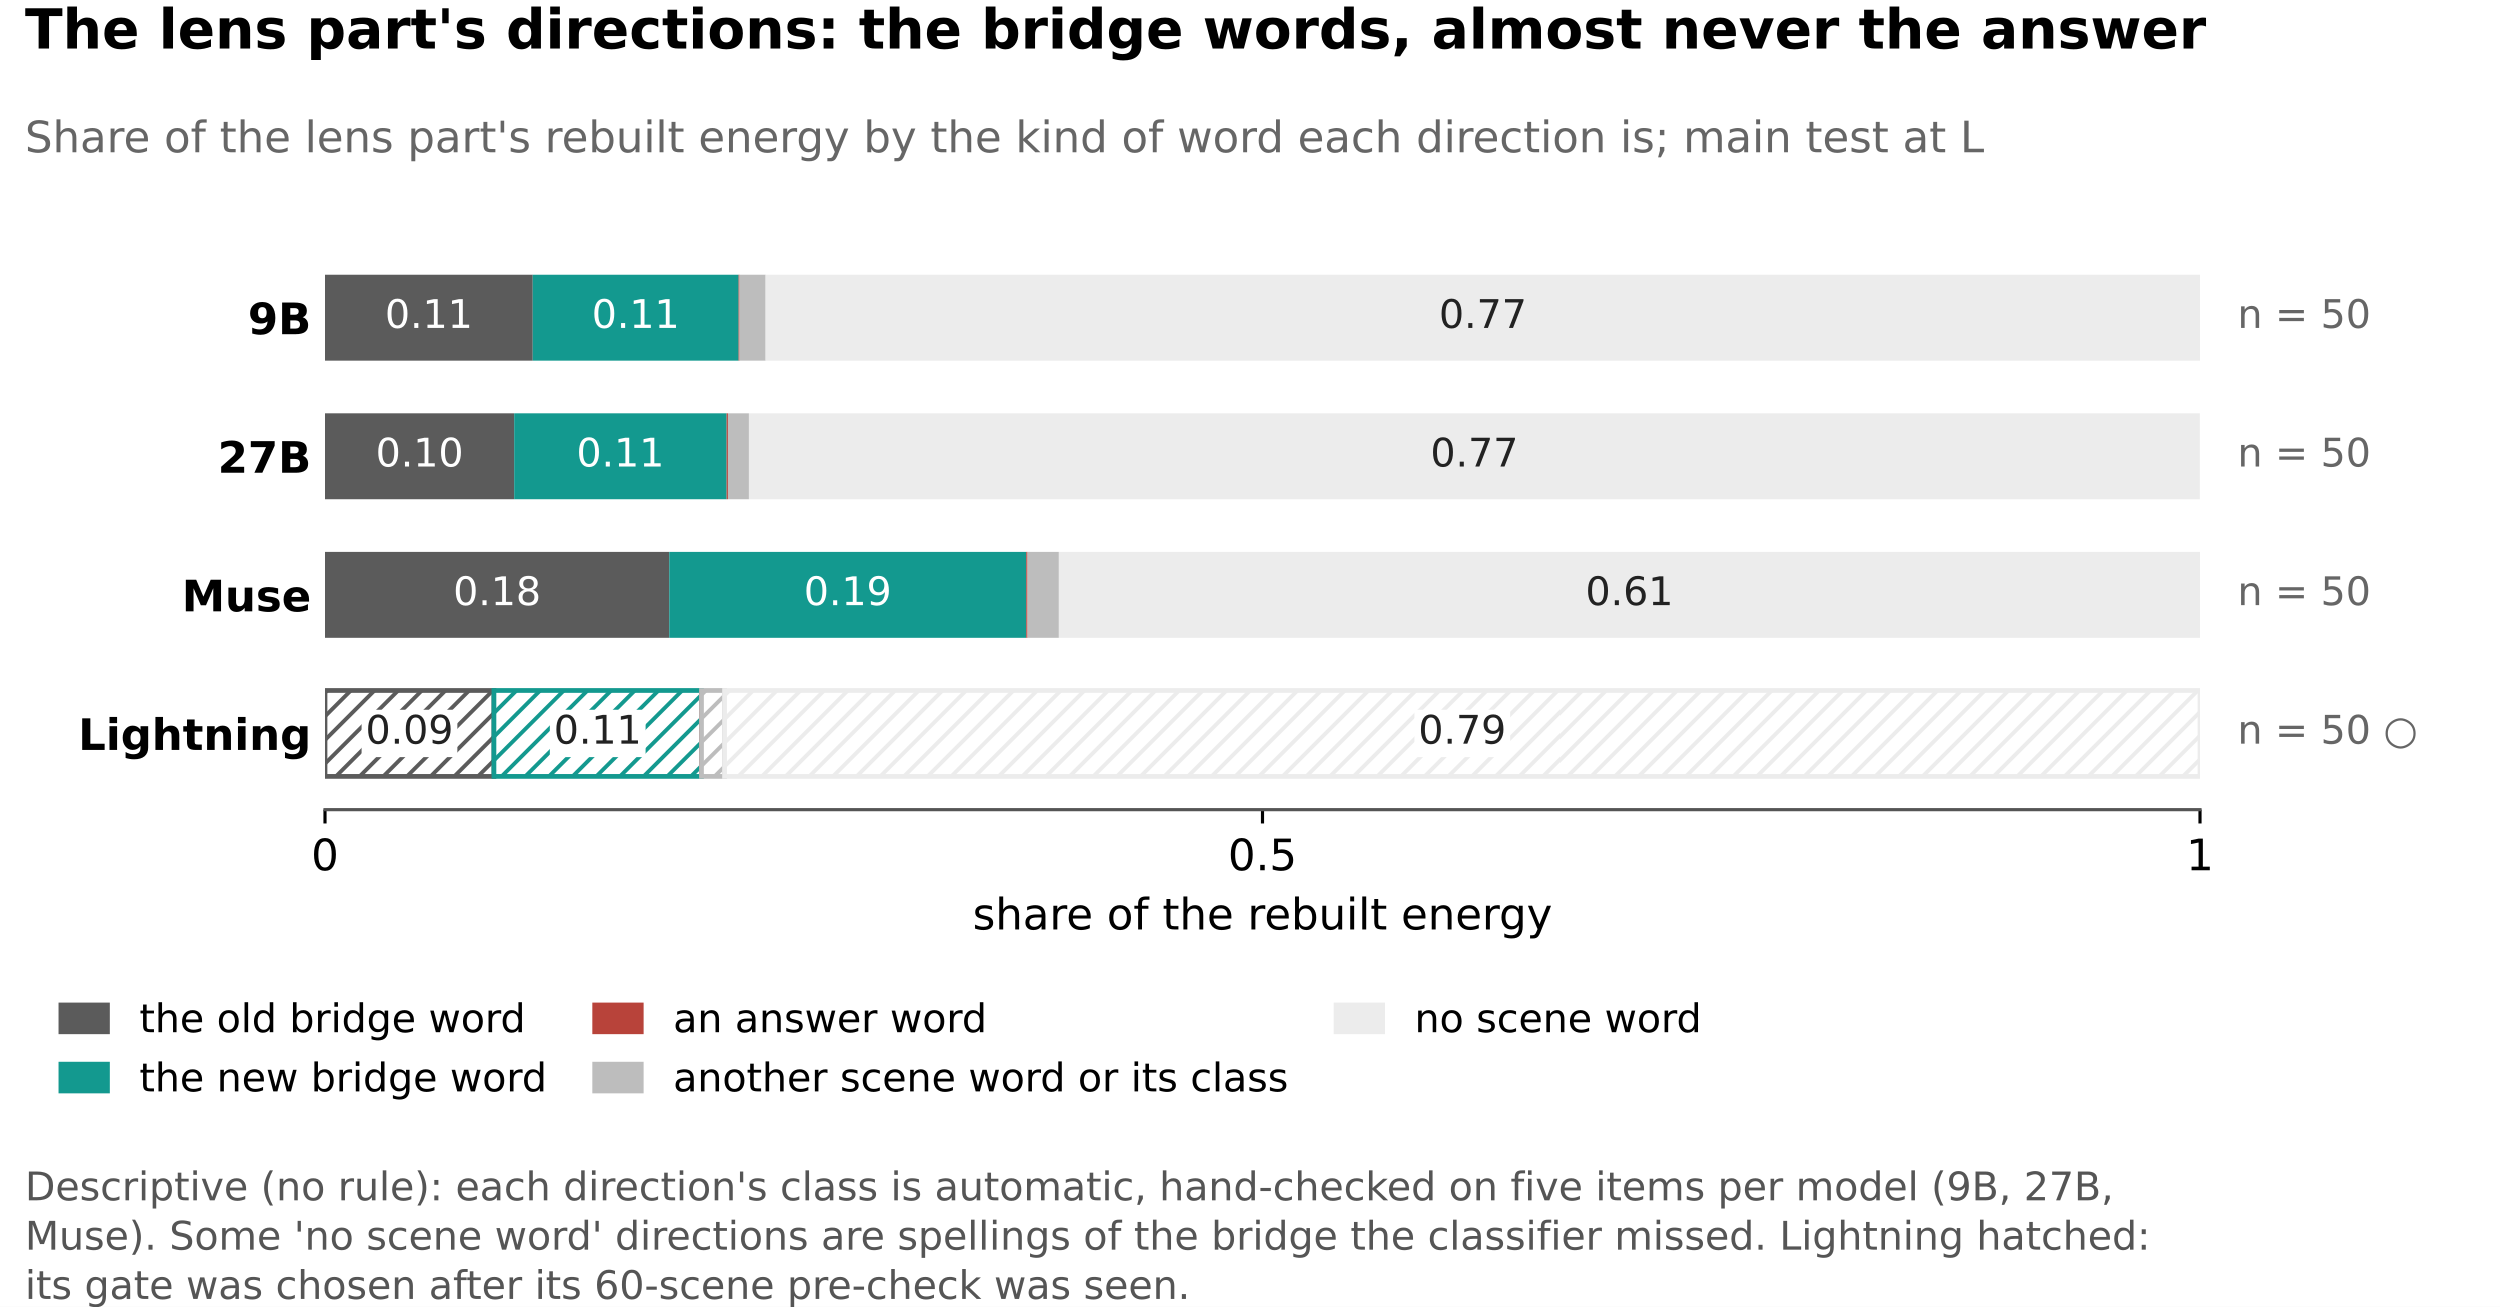
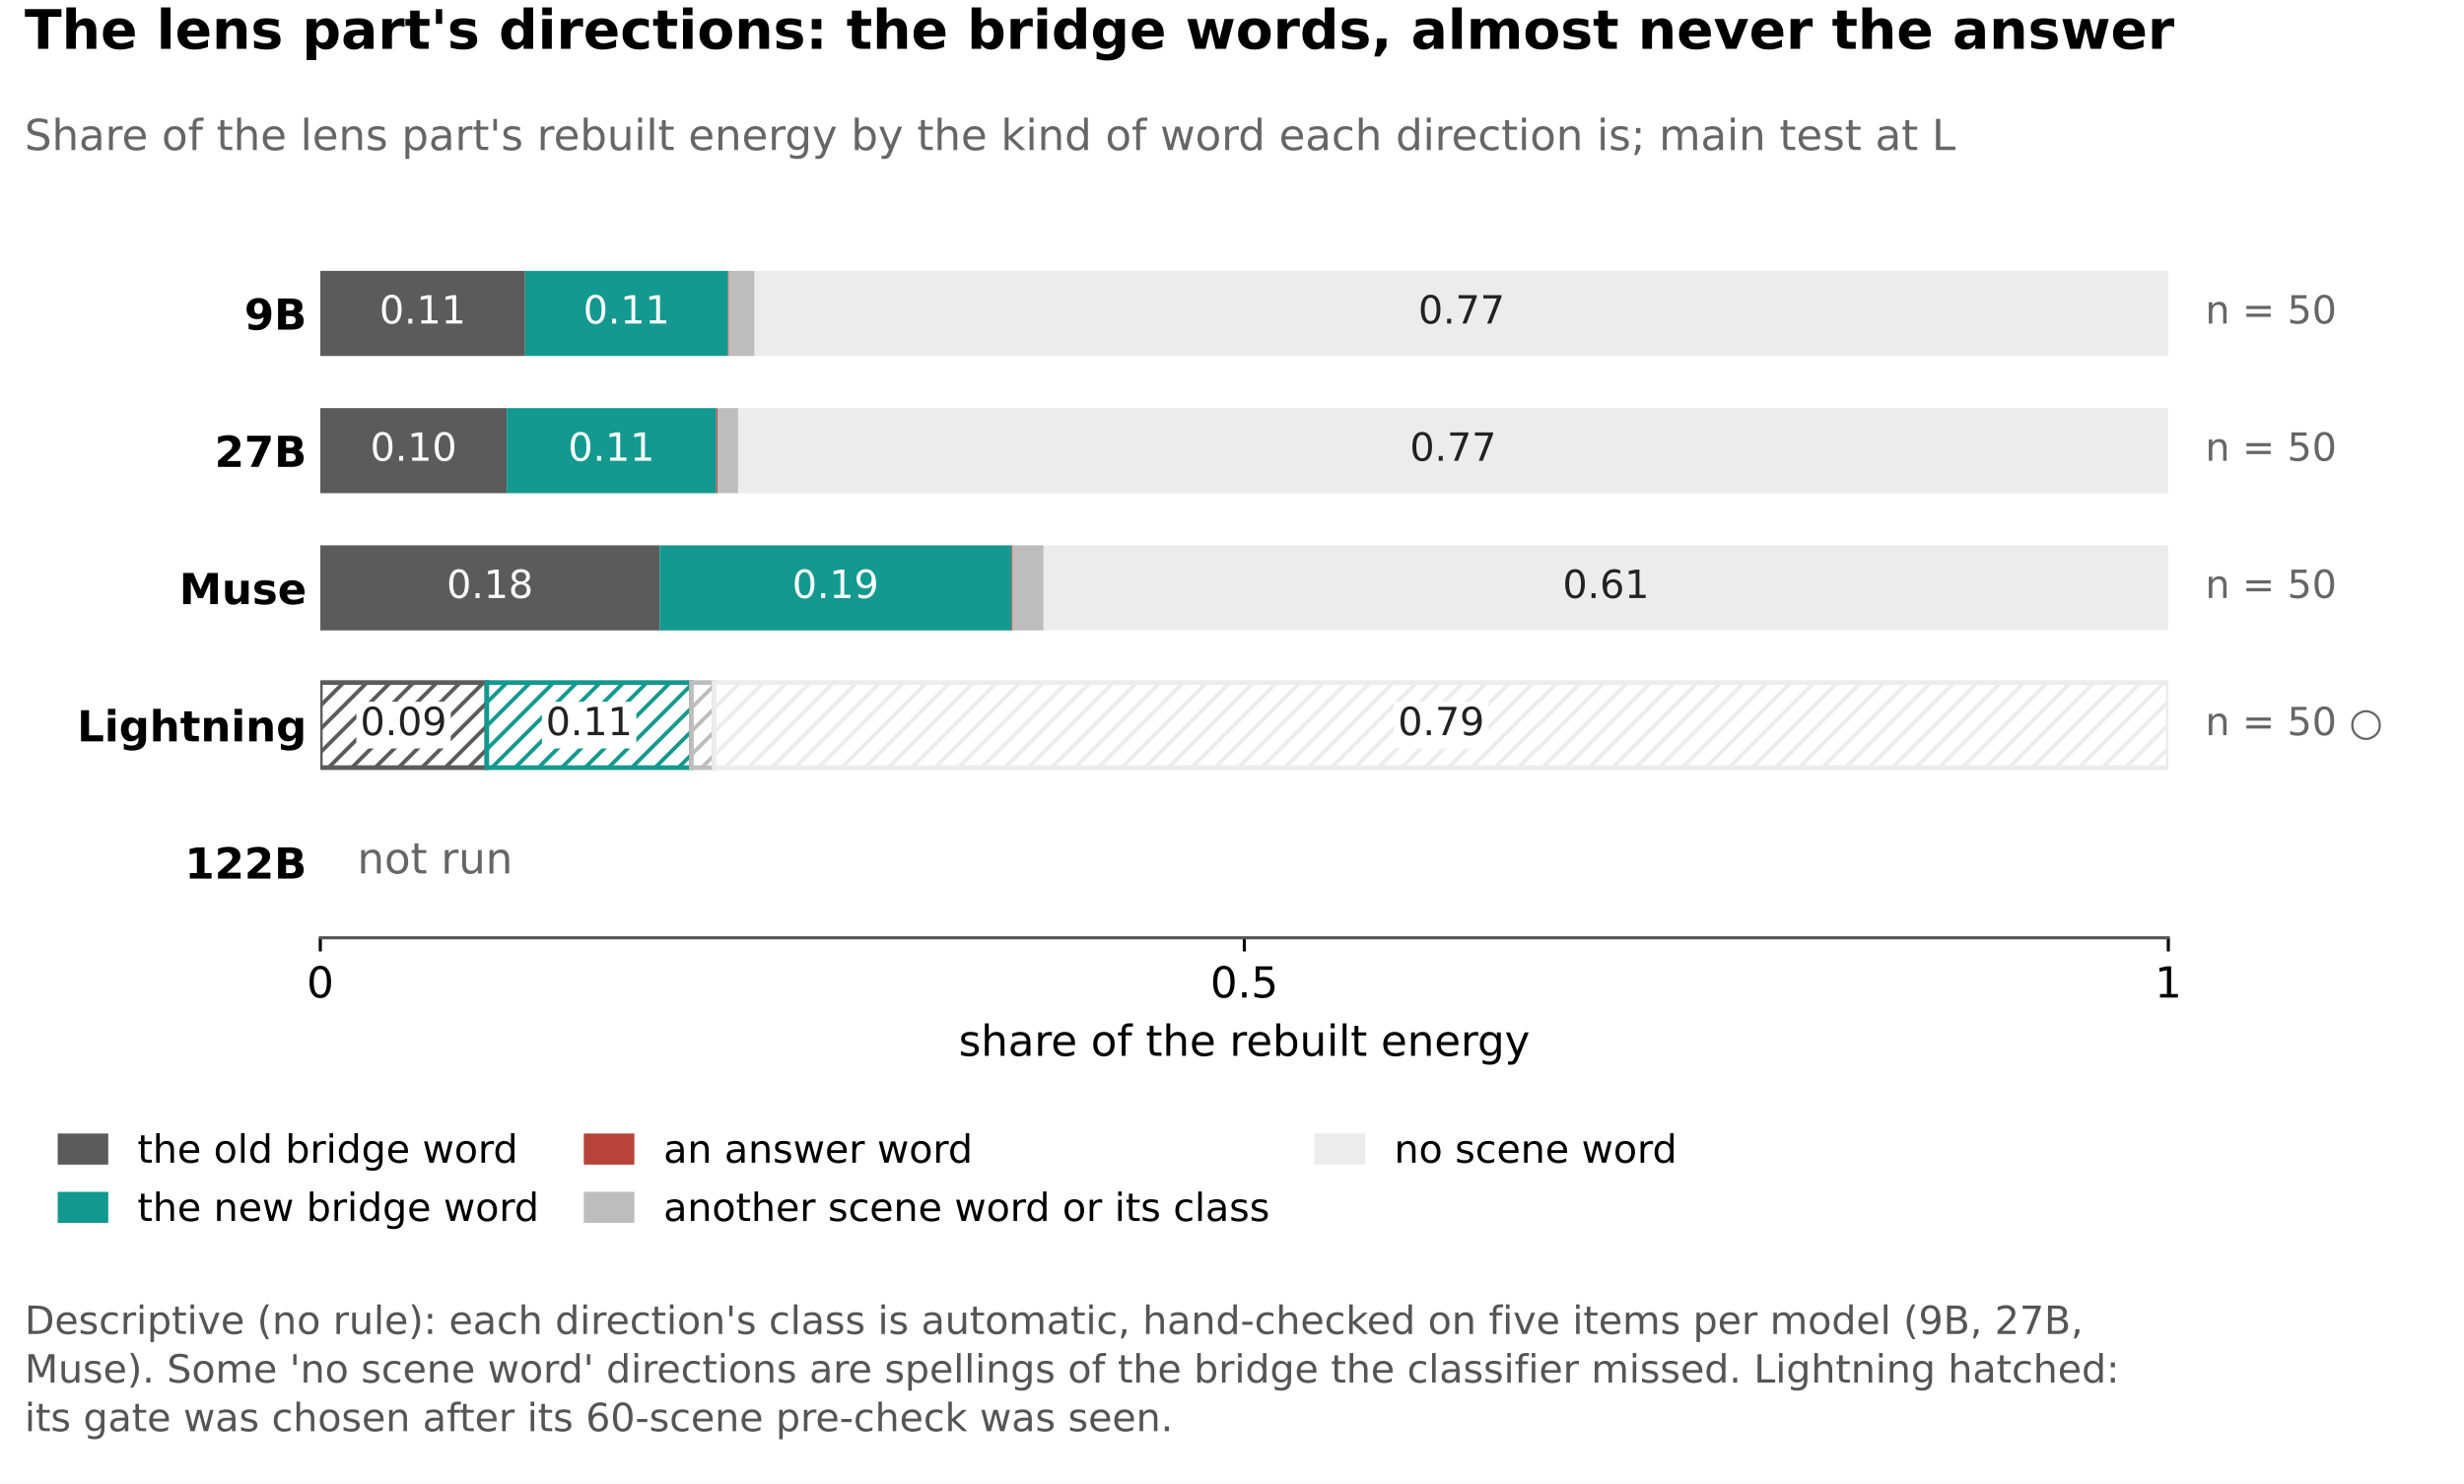
- <svg xmlns="http://www.w3.org/2000/svg" xmlns:xlink="http://www.w3.org/1999/xlink" width="633.6pt" height="331.2pt" viewBox="0 0 633.6 331.2" version="1.1">
+ <svg xmlns="http://www.w3.org/2000/svg" xmlns:xlink="http://www.w3.org/1999/xlink" width="633.6pt" height="381.6pt" viewBox="0 0 633.6 381.6" version="1.1">
  <defs>
    <style type="text/css">*{stroke-linejoin: round; stroke-linecap: butt}</style>
  </defs>
  <g id="figure_1">
    <g id="patch_1">
-       <path d="M 0 331.2  L 633.6 331.2  L 633.6 0  L 0 0  z " style="fill: #ffffff" />
+       <path d="M 0 381.6  L 633.6 381.6  L 633.6 0  L 0 0  z " style="fill: #ffffff" />
    </g>
    <g id="axes_1">
      <g id="patch_2">
-         <path d="M 82.368 205.2  L 557.568 205.2  L 557.568 61.2  L 82.368 61.2  z " style="fill: #ffffff" />
+         <path d="M 82.368 241.2  L 557.568 241.2  L 557.568 61.2  L 82.368 61.2  z " style="fill: #ffffff" />
      </g>
      <g id="matplotlib.axis_1">
        <g id="xtick_1">
          <g id="line2d_1">
            <defs>
-               <path id="maeaf62c84b" d="M 0 0  L 0 3.5  " style="stroke: #000000; stroke-width: 0.8" />
+               <path id="mb6bfe7dbc9" d="M 0 0  L 0 3.5  " style="stroke: #000000; stroke-width: 0.8" />
            </defs>
            <g>
-               <use xlink:href="#maeaf62c84b" x="82.368" y="205.2" style="stroke: #000000; stroke-width: 0.8" />
+               <use xlink:href="#mb6bfe7dbc9" x="82.368" y="241.2" style="stroke: #000000; stroke-width: 0.8" />
            </g>
          </g>
          <g id="text_1">
-             <text style="font-size: 11px; font-family: 'DejaVu Sans'; text-anchor: middle" x="82.368" y="220.557" transform="rotate(-0 82.368 220.5574)">0</text>
+             <text style="font-size: 11px; font-family: 'DejaVu Sans'; text-anchor: middle" x="82.368" y="256.557" transform="rotate(-0 82.368 256.5574)">0</text>
          </g>
        </g>
        <g id="xtick_2">
          <g id="line2d_2">
            <g>
-               <use xlink:href="#maeaf62c84b" x="319.968" y="205.2" style="stroke: #000000; stroke-width: 0.8" />
+               <use xlink:href="#mb6bfe7dbc9" x="319.968" y="241.2" style="stroke: #000000; stroke-width: 0.8" />
            </g>
          </g>
          <g id="text_2">
-             <text style="font-size: 11px; font-family: 'DejaVu Sans'; text-anchor: middle" x="319.968" y="220.557" transform="rotate(-0 319.968 220.5574)">0.5</text>
+             <text style="font-size: 11px; font-family: 'DejaVu Sans'; text-anchor: middle" x="319.968" y="256.557" transform="rotate(-0 319.968 256.5574)">0.5</text>
          </g>
        </g>
        <g id="xtick_3">
          <g id="line2d_3">
            <g>
-               <use xlink:href="#maeaf62c84b" x="557.568" y="205.2" style="stroke: #000000; stroke-width: 0.8" />
+               <use xlink:href="#mb6bfe7dbc9" x="557.568" y="241.2" style="stroke: #000000; stroke-width: 0.8" />
            </g>
          </g>
          <g id="text_3">
-             <text style="font-size: 11px; font-family: 'DejaVu Sans'; text-anchor: middle" x="557.568" y="220.557" transform="rotate(-0 557.568 220.5574)">1</text>
+             <text style="font-size: 11px; font-family: 'DejaVu Sans'; text-anchor: middle" x="557.568" y="256.557" transform="rotate(-0 557.568 256.5574)">1</text>
          </g>
        </g>
        <g id="text_4">
-           <text style="font-size: 11px; font-family: 'DejaVu Sans'; text-anchor: middle" x="319.968" y="235.558" transform="rotate(-0 319.968 235.5583)">share of the rebuilt energy</text>
+           <text style="font-size: 11px; font-family: 'DejaVu Sans'; text-anchor: middle" x="319.968" y="271.558" transform="rotate(-0 319.968 271.5583)">share of the rebuilt energy</text>
        </g>
      </g>
      <g id="matplotlib.axis_2">
        <g id="ytick_1">
          <g id="line2d_4" />
          <g id="text_5">
-             <text style="font-weight: 700; font-size: 11px; font-family: 'DejaVu Sans'; text-anchor: end" x="78.868" y="84.696" transform="rotate(-0 78.868 84.69578)">9B</text>
+             <text style="font-weight: 700; font-size: 11px; font-family: 'DejaVu Sans'; text-anchor: end" x="78.868" y="84.79" transform="rotate(-0 78.868 84.79048)">9B</text>
          </g>
        </g>
        <g id="ytick_2">
          <g id="line2d_5" />
          <g id="text_6">
-             <text style="font-weight: 700; font-size: 11px; font-family: 'DejaVu Sans'; text-anchor: end" x="78.868" y="119.818" transform="rotate(-0 78.868 119.8177)">27B</text>
+             <text style="font-weight: 700; font-size: 11px; font-family: 'DejaVu Sans'; text-anchor: end" x="78.868" y="120.085" transform="rotate(-0 78.868 120.0846)">27B</text>
          </g>
        </g>
        <g id="ytick_3">
          <g id="line2d_6" />
          <g id="text_7">
-             <text style="font-weight: 700; font-size: 11px; font-family: 'DejaVu Sans'; text-anchor: end" x="78.868" y="154.94" transform="rotate(-0 78.868 154.9397)">Muse</text>
+             <text style="font-weight: 700; font-size: 11px; font-family: 'DejaVu Sans'; text-anchor: end" x="78.868" y="155.379" transform="rotate(-0 78.868 155.3787)">Muse</text>
          </g>
        </g>
        <g id="ytick_4">
          <g id="line2d_7" />
          <g id="text_8">
-             <text style="font-weight: 700; font-size: 11px; font-family: 'DejaVu Sans'; text-anchor: end" x="78.868" y="190.062" transform="rotate(-0 78.868 190.0621)">Lightning</text>
+             <text style="font-weight: 700; font-size: 11px; font-family: 'DejaVu Sans'; text-anchor: end" x="78.868" y="190.673" transform="rotate(-0 78.868 190.6733)">Lightning</text>
+           </g>
+         </g>
+         <g id="ytick_5">
+           <g id="line2d_8" />
+           <g id="text_9">
+             <text style="font-weight: 700; font-size: 11px; font-family: 'DejaVu Sans'; text-anchor: end" x="78.868" y="225.967" transform="rotate(-0 78.868 225.9669)">122B</text>
          </g>
        </g>
      </g>
      <g id="patch_3">
-         <path d="M 82.368 91.405  L 135.02 91.405  L 135.02 69.629  L 82.368 69.629  z " clip-path="url(#pc9894bd1c8)" style="fill: #5b5b5b" />
+         <path d="M 82.368 91.553  L 135.02 91.553  L 135.02 69.671  L 82.368 69.671  z " clip-path="url(#pf7356b5ea7)" style="fill: #5b5b5b" />
      </g>
      <g id="patch_4">
-         <path d="M 135.02 91.405  L 187.197 91.405  L 187.197 69.629  L 135.02 69.629  z " clip-path="url(#pc9894bd1c8)" style="fill: #13998f" />
+         <path d="M 135.02 91.553  L 187.197 91.553  L 187.197 69.671  L 135.02 69.671  z " clip-path="url(#pf7356b5ea7)" style="fill: #13998f" />
      </g>
      <g id="patch_5">
-         <path d="M 187.197 91.405  L 187.435 91.405  L 187.435 69.629  L 187.197 69.629  z " clip-path="url(#pc9894bd1c8)" style="fill: #b8433a" />
+         <path d="M 187.197 91.553  L 187.435 91.553  L 187.435 69.671  L 187.197 69.671  z " clip-path="url(#pf7356b5ea7)" style="fill: #b8433a" />
      </g>
      <g id="patch_6">
-         <path d="M 187.435 91.405  L 194.04 91.405  L 194.04 69.629  L 187.435 69.629  z " clip-path="url(#pc9894bd1c8)" style="fill: #bdbdbd" />
+         <path d="M 187.435 91.553  L 194.04 91.553  L 194.04 69.671  L 187.435 69.671  z " clip-path="url(#pf7356b5ea7)" style="fill: #bdbdbd" />
      </g>
      <g id="patch_7">
-         <path d="M 194.04 91.405  L 557.616 91.405  L 557.616 69.629  L 194.04 69.629  z " clip-path="url(#pc9894bd1c8)" style="fill: #ececec" />
+         <path d="M 194.04 91.553  L 557.616 91.553  L 557.616 69.671  L 194.04 69.671  z " clip-path="url(#pf7356b5ea7)" style="fill: #ececec" />
      </g>
      <g id="patch_8">
-         <path d="M 82.368 126.527  L 130.316 126.527  L 130.316 104.751  L 82.368 104.751  z " clip-path="url(#pc9894bd1c8)" style="fill: #5b5b5b" />
+         <path d="M 82.368 126.847  L 130.316 126.847  L 130.316 104.965  L 82.368 104.965  z " clip-path="url(#pf7356b5ea7)" style="fill: #5b5b5b" />
      </g>
      <g id="patch_9">
-         <path d="M 130.316 126.527  L 184.156 126.527  L 184.156 104.751  L 130.316 104.751  z " clip-path="url(#pc9894bd1c8)" style="fill: #13998f" />
+         <path d="M 130.316 126.847  L 184.156 126.847  L 184.156 104.965  L 130.316 104.965  z " clip-path="url(#pf7356b5ea7)" style="fill: #13998f" />
      </g>
      <g id="patch_10">
-         <path d="M 184.156 126.527  L 184.488 126.527  L 184.488 104.751  L 184.156 104.751  z " clip-path="url(#pc9894bd1c8)" style="fill: #b8433a" />
+         <path d="M 184.156 126.847  L 184.488 126.847  L 184.488 104.965  L 184.156 104.965  z " clip-path="url(#pf7356b5ea7)" style="fill: #b8433a" />
      </g>
      <g id="patch_11">
-         <path d="M 184.488 126.527  L 189.811 126.527  L 189.811 104.751  L 184.488 104.751  z " clip-path="url(#pc9894bd1c8)" style="fill: #bdbdbd" />
+         <path d="M 184.488 126.847  L 189.811 126.847  L 189.811 104.965  L 184.488 104.965  z " clip-path="url(#pf7356b5ea7)" style="fill: #bdbdbd" />
      </g>
      <g id="patch_12">
-         <path d="M 189.811 126.527  L 557.52 126.527  L 557.52 104.751  L 189.811 104.751  z " clip-path="url(#pc9894bd1c8)" style="fill: #ececec" />
+         <path d="M 189.811 126.847  L 557.52 126.847  L 557.52 104.965  L 189.811 104.965  z " clip-path="url(#pf7356b5ea7)" style="fill: #ececec" />
      </g>
      <g id="patch_13">
-         <path d="M 82.368 161.649  L 169.615 161.649  L 169.615 139.873  L 82.368 139.873  z " clip-path="url(#pc9894bd1c8)" style="fill: #5b5b5b" />
+         <path d="M 82.368 162.141  L 169.615 162.141  L 169.615 140.259  L 82.368 140.259  z " clip-path="url(#pf7356b5ea7)" style="fill: #5b5b5b" />
      </g>
      <g id="patch_14">
-         <path d="M 169.615 161.649  L 260.093 161.649  L 260.093 139.873  L 169.615 139.873  z " clip-path="url(#pc9894bd1c8)" style="fill: #13998f" />
+         <path d="M 169.615 162.141  L 260.093 162.141  L 260.093 140.259  L 169.615 140.259  z " clip-path="url(#pf7356b5ea7)" style="fill: #13998f" />
      </g>
      <g id="patch_15">
-         <path d="M 260.093 161.649  L 260.425 161.649  L 260.425 139.873  L 260.093 139.873  z " clip-path="url(#pc9894bd1c8)" style="fill: #b8433a" />
+         <path d="M 260.093 162.141  L 260.425 162.141  L 260.425 140.259  L 260.093 140.259  z " clip-path="url(#pf7356b5ea7)" style="fill: #b8433a" />
      </g>
      <g id="patch_16">
-         <path d="M 260.425 161.649  L 268.361 161.649  L 268.361 139.873  L 260.425 139.873  z " clip-path="url(#pc9894bd1c8)" style="fill: #bdbdbd" />
+         <path d="M 260.425 162.141  L 268.361 162.141  L 268.361 140.259  L 260.425 140.259  z " clip-path="url(#pf7356b5ea7)" style="fill: #bdbdbd" />
      </g>
      <g id="patch_17">
-         <path d="M 268.361 161.649  L 557.568 161.649  L 557.568 139.873  L 268.361 139.873  z " clip-path="url(#pc9894bd1c8)" style="fill: #ececec" />
+         <path d="M 268.361 162.141  L 557.568 162.141  L 557.568 140.259  L 268.361 140.259  z " clip-path="url(#pf7356b5ea7)" style="fill: #ececec" />
      </g>
      <g id="patch_18">
-         <path d="M 82.368 196.771  L 125.184 196.771  L 125.184 174.995  L 82.368 174.995  z " clip-path="url(#pc9894bd1c8)" style="fill: url(#ha4627bd8ad); stroke: #5b5b5b; stroke-width: 1.2; stroke-linejoin: miter" />
+         <path d="M 82.368 197.435  L 125.184 197.435  L 125.184 175.553  L 82.368 175.553  z " clip-path="url(#pf7356b5ea7)" style="fill: url(#h23e8bdfeac); stroke: #5b5b5b; stroke-width: 1.2; stroke-linejoin: miter" />
      </g>
      <g id="patch_19">
-         <path d="M 125.184 196.771  L 177.788 196.771  L 177.788 174.995  L 125.184 174.995  z " clip-path="url(#pc9894bd1c8)" style="fill: url(#h460638a11b); stroke: #13998f; stroke-width: 1.2; stroke-linejoin: miter" />
+         <path d="M 125.184 197.435  L 177.788 197.435  L 177.788 175.553  L 125.184 175.553  z " clip-path="url(#pf7356b5ea7)" style="fill: url(#h44376de959); stroke: #13998f; stroke-width: 1.2; stroke-linejoin: miter" />
      </g>
      <g id="patch_20">
-         <path d="M 177.788 196.771  L 177.788 196.771  L 177.788 174.995  L 177.788 174.995  z " clip-path="url(#pc9894bd1c8)" style="fill: url(#ha32ed12449); stroke: #b8433a; stroke-width: 1.2; stroke-linejoin: miter" />
+         <path d="M 177.788 197.435  L 177.788 197.435  L 177.788 175.553  L 177.788 175.553  z " clip-path="url(#pf7356b5ea7)" style="fill: url(#hc87303ac7b); stroke: #b8433a; stroke-width: 1.2; stroke-linejoin: miter" />
      </g>
      <g id="patch_21">
-         <path d="M 177.788 196.771  L 183.633 196.771  L 183.633 174.995  L 177.788 174.995  z " clip-path="url(#pc9894bd1c8)" style="fill: url(#h9e0e6fba87); stroke: #bdbdbd; stroke-width: 1.2; stroke-linejoin: miter" />
+         <path d="M 177.788 197.435  L 183.633 197.435  L 183.633 175.553  L 177.788 175.553  z " clip-path="url(#pf7356b5ea7)" style="fill: url(#h53bf8a6cda); stroke: #bdbdbd; stroke-width: 1.2; stroke-linejoin: miter" />
      </g>
      <g id="patch_22">
-         <path d="M 183.633 196.771  L 557.568 196.771  L 557.568 174.995  L 183.633 174.995  z " clip-path="url(#pc9894bd1c8)" style="fill: url(#h98a6b67ff8); stroke: #ececec; stroke-width: 1.2; stroke-linejoin: miter" />
+         <path d="M 183.633 197.435  L 557.568 197.435  L 557.568 175.553  L 183.633 175.553  z " clip-path="url(#pf7356b5ea7)" style="fill: url(#hd326e2307c); stroke: #ececec; stroke-width: 1.2; stroke-linejoin: miter" />
      </g>
      <g id="patch_23">
-         <path d="M 82.368 205.2  L 557.568 205.2  " style="fill: none; stroke: #555555; stroke-width: 0.8; stroke-linejoin: miter; stroke-linecap: square" />
-       </g>
-       <g id="text_9">
-         <text style="font-size: 10px; font-family: 'DejaVu Sans'; text-anchor: middle; fill: #ffffff" x="108.694" y="83.115" transform="rotate(-0 108.6941 83.11473)">0.11</text>
+         <path d="M 82.368 241.2  L 557.568 241.2  " style="fill: none; stroke: #555555; stroke-width: 0.8; stroke-linejoin: miter; stroke-linecap: square" />
      </g>
      <g id="text_10">
-         <text style="font-size: 10px; font-family: 'DejaVu Sans'; text-anchor: middle; fill: #ffffff" x="161.109" y="83.115" transform="rotate(-0 161.1086 83.11473)">0.11</text>
+         <text style="font-size: 10px; font-family: 'DejaVu Sans'; text-anchor: middle; fill: #ffffff" x="108.694" y="83.209" transform="rotate(-0 108.6941 83.20942)">0.11</text>
      </g>
      <g id="text_11">
-         <text style="font-size: 10px; font-family: 'DejaVu Sans'; text-anchor: middle; fill: #222222" x="375.828" y="83.115" transform="rotate(-0 375.8278 83.11473)">0.77</text>
+         <text style="font-size: 10px; font-family: 'DejaVu Sans'; text-anchor: middle; fill: #ffffff" x="161.109" y="83.209" transform="rotate(-0 161.1086 83.20942)">0.11</text>
      </g>
      <g id="text_12">
-         <text style="font-size: 10px; font-family: 'DejaVu Sans'; text-anchor: start; fill: #666666" x="567.072" y="83.115" transform="rotate(-0 567.072 83.11473)">n = 50</text>
+         <text style="font-size: 10px; font-family: 'DejaVu Sans'; text-anchor: middle; fill: #222222" x="375.828" y="83.209" transform="rotate(-0 375.8278 83.20942)">0.77</text>
      </g>
      <g id="text_13">
-         <text style="font-size: 10px; font-family: 'DejaVu Sans'; text-anchor: middle; fill: #ffffff" x="106.342" y="118.237" transform="rotate(-0 106.3418 118.2367)">0.10</text>
+         <text style="font-size: 10px; font-family: 'DejaVu Sans'; text-anchor: start; fill: #666666" x="567.072" y="83.209" transform="rotate(-0 567.072 83.20942)">n = 50</text>
      </g>
      <g id="text_14">
-         <text style="font-size: 10px; font-family: 'DejaVu Sans'; text-anchor: middle; fill: #ffffff" x="157.236" y="118.237" transform="rotate(-0 157.2358 118.2367)">0.11</text>
+         <text style="font-size: 10px; font-family: 'DejaVu Sans'; text-anchor: middle; fill: #ffffff" x="106.342" y="118.504" transform="rotate(-0 106.3418 118.5035)">0.10</text>
      </g>
      <g id="text_15">
-         <text style="font-size: 10px; font-family: 'DejaVu Sans'; text-anchor: middle; fill: #222222" x="373.666" y="118.237" transform="rotate(-0 373.6656 118.2367)">0.77</text>
+         <text style="font-size: 10px; font-family: 'DejaVu Sans'; text-anchor: middle; fill: #ffffff" x="157.236" y="118.504" transform="rotate(-0 157.2358 118.5035)">0.11</text>
      </g>
      <g id="text_16">
-         <text style="font-size: 10px; font-family: 'DejaVu Sans'; text-anchor: start; fill: #666666" x="567.072" y="118.237" transform="rotate(-0 567.072 118.2367)">n = 50</text>
+         <text style="font-size: 10px; font-family: 'DejaVu Sans'; text-anchor: middle; fill: #222222" x="373.666" y="118.504" transform="rotate(-0 373.6656 118.5035)">0.77</text>
      </g>
      <g id="text_17">
-         <text style="font-size: 10px; font-family: 'DejaVu Sans'; text-anchor: middle; fill: #ffffff" x="125.991" y="153.359" transform="rotate(-0 125.9914 153.3586)">0.18</text>
+         <text style="font-size: 10px; font-family: 'DejaVu Sans'; text-anchor: start; fill: #666666" x="567.072" y="118.504" transform="rotate(-0 567.072 118.5035)">n = 50</text>
      </g>
      <g id="text_18">
-         <text style="font-size: 10px; font-family: 'DejaVu Sans'; text-anchor: middle; fill: #ffffff" x="214.854" y="153.359" transform="rotate(-0 214.8538 153.3586)">0.19</text>
+         <text style="font-size: 10px; font-family: 'DejaVu Sans'; text-anchor: middle; fill: #ffffff" x="125.991" y="153.798" transform="rotate(-0 125.9914 153.7977)">0.18</text>
      </g>
      <g id="text_19">
-         <text style="font-size: 10px; font-family: 'DejaVu Sans'; text-anchor: middle; fill: #222222" x="412.965" y="153.359" transform="rotate(-0 412.9646 153.3586)">0.61</text>
+         <text style="font-size: 10px; font-family: 'DejaVu Sans'; text-anchor: middle; fill: #ffffff" x="214.854" y="153.798" transform="rotate(-0 214.8538 153.7977)">0.19</text>
      </g>
      <g id="text_20">
-         <text style="font-size: 10px; font-family: 'DejaVu Sans'; text-anchor: start; fill: #666666" x="567.072" y="153.359" transform="rotate(-0 567.072 153.3586)">n = 50</text>
+         <text style="font-size: 10px; font-family: 'DejaVu Sans'; text-anchor: middle; fill: #222222" x="412.965" y="153.798" transform="rotate(-0 412.9646 153.7977)">0.61</text>
      </g>
      <g id="text_21">
+         <text style="font-size: 10px; font-family: 'DejaVu Sans'; text-anchor: start; fill: #666666" x="567.072" y="153.798" transform="rotate(-0 567.072 153.7977)">n = 50</text>
+       </g>
+       <g id="text_22">
        <g id="patch_24">
-           <path d="M 91.643 191.883  L 115.909 191.883  L 115.909 179.883  L 91.643 179.883  z " style="fill: #ffffff" />
-         </g>
-         <text style="font-size: 10px; font-family: 'DejaVu Sans'; text-anchor: middle; fill: #222222" x="103.776" y="188.481" transform="rotate(-0 103.7758 188.4806)">0.09</text>
-       </g>
-       <g id="text_22">
+           <path d="M 91.643 192.494  L 115.909 192.494  L 115.909 180.494  L 91.643 180.494  z " style="fill: #ffffff" />
+         </g>
+         <text style="font-size: 10px; font-family: 'DejaVu Sans'; text-anchor: middle; fill: #222222" x="103.776" y="189.092" transform="rotate(-0 103.7758 189.0918)">0.09</text>
+       </g>
+       <g id="text_23">
        <g id="patch_25">
-           <path d="M 139.353 191.883  L 163.619 191.883  L 163.619 179.883  L 139.353 179.883  z " style="fill: #ffffff" />
-         </g>
-         <text style="font-size: 10px; font-family: 'DejaVu Sans'; text-anchor: middle; fill: #222222" x="151.486" y="188.481" transform="rotate(-0 151.4858 188.4806)">0.11</text>
-       </g>
-       <g id="text_23">
+           <path d="M 139.353 192.494  L 163.619 192.494  L 163.619 180.494  L 139.353 180.494  z " style="fill: #ffffff" />
+         </g>
+         <text style="font-size: 10px; font-family: 'DejaVu Sans'; text-anchor: middle; fill: #222222" x="151.486" y="189.092" transform="rotate(-0 151.4858 189.0918)">0.11</text>
+       </g>
+       <g id="text_24">
        <g id="patch_26">
-           <path d="M 358.468 191.883  L 382.733 191.883  L 382.733 179.883  L 358.468 179.883  z " style="fill: #ffffff" />
-         </g>
-         <text style="font-size: 10px; font-family: 'DejaVu Sans'; text-anchor: middle; fill: #222222" x="370.601" y="188.481" transform="rotate(-0 370.6006 188.4806)">0.79</text>
-       </g>
-       <g id="text_24">
-         <text style="font-size: 10px; font-family: 'DejaVu Sans'; text-anchor: start; fill: #666666" x="567.072" y="188.481" transform="rotate(-0 567.072 188.4806)">n = 50  ○</text>
-       </g>
-     </g>
-     <g id="text_25">
-       <text style="font-weight: 700; font-size: 14px; font-family: 'DejaVu Sans'; text-anchor: start" x="6.336" y="12.294" transform="rotate(-0 6.336 12.29381)">The lens part's directions: the bridge words, almost never the answer</text>
-     </g>
-     <g id="text_26">
+           <path d="M 358.468 192.494  L 382.733 192.494  L 382.733 180.494  L 358.468 180.494  z " style="fill: #ffffff" />
+         </g>
+         <text style="font-size: 10px; font-family: 'DejaVu Sans'; text-anchor: middle; fill: #222222" x="370.601" y="189.092" transform="rotate(-0 370.6006 189.0918)">0.79</text>
+       </g>
+       <g id="text_25">
+         <text style="font-size: 10px; font-family: 'DejaVu Sans'; text-anchor: start; fill: #666666" x="567.072" y="189.092" transform="rotate(-0 567.072 189.0918)">n = 50  ○</text>
+       </g>
+       <g id="text_26">
+         <text style="font-size: 11px; font-family: 'DejaVu Sans'; text-anchor: start; fill: #666666" x="91.872" y="224.646" transform="rotate(-0 91.872 224.6457)">not run</text>
+       </g>
+     </g>
+     <g id="text_27">
+       <text style="font-weight: 700; font-size: 14px; font-family: 'DejaVu Sans'; text-anchor: start" x="6.336" y="12.546" transform="rotate(-0 6.336 12.54581)">The lens part's directions: the bridge words, almost never the answer</text>
+     </g>
+     <g id="text_28">
      <text style="font-size: 11px; font-family: 'DejaVu Sans'; text-anchor: start; fill: #666666" x="6.336" y="38.598" transform="rotate(-0 6.336 38.59828)">Share of the lens part's rebuilt energy by the kind of word each direction is; main test at L</text>
    </g>
-     <g id="text_27">
-       <text style="font-size: 10px; font-family: 'DejaVu Sans'; fill: #555555" transform="translate(6.336 304.2094)">Descriptive (no rule): each direction's class is automatic, hand-checked on five items per model (9B, 27B,</text>
-       <text style="font-size: 10px; font-family: 'DejaVu Sans'; fill: #555555" transform="translate(6.336 316.7094)">Muse). Some 'no scene word' directions are spellings of the bridge the classifier missed. Lightning hatched:</text>
-       <text style="font-size: 10px; font-family: 'DejaVu Sans'; fill: #555555" transform="translate(6.336 329.2094)">its gate was chosen after its 60-scene pre-check was seen.</text>
+     <g id="text_29">
+       <text style="font-size: 10px; font-family: 'DejaVu Sans'; fill: #555555" transform="translate(6.336 343.0894)">Descriptive (no rule): each direction's class is automatic, hand-checked on five items per model (9B, 27B,</text>
+       <text style="font-size: 10px; font-family: 'DejaVu Sans'; fill: #555555" transform="translate(6.336 355.5894)">Muse). Some 'no scene word' directions are spellings of the bridge the classifier missed. Lightning hatched:</text>
+       <text style="font-size: 10px; font-family: 'DejaVu Sans'; fill: #555555" transform="translate(6.336 368.0894)">its gate was chosen after its 60-scene pre-check was seen.</text>
    </g>
    <g id="legend_1">
      <g id="patch_27">
-         <path d="M 15.336 261.597  L 27.336 261.597  L 27.336 254.597  L 15.336 254.597  z " style="fill: #5b5b5b; stroke: #5b5b5b; stroke-linejoin: miter" />
-       </g>
-       <g id="text_28">
-         <text style="font-size: 10px; font-family: 'DejaVu Sans'; text-anchor: start" x="35.336" y="261.597" transform="rotate(-0 35.336 261.5969)">the old bridge word</text>
+         <path d="M 15.336 299.037  L 27.336 299.037  L 27.336 292.037  L 15.336 292.037  z " style="fill: #5b5b5b; stroke: #5b5b5b; stroke-linejoin: miter" />
+       </g>
+       <g id="text_30">
+         <text style="font-size: 10px; font-family: 'DejaVu Sans'; text-anchor: start" x="35.336" y="299.037" transform="rotate(-0 35.336 299.0369)">the old bridge word</text>
      </g>
      <g id="patch_28">
-         <path d="M 15.336 276.598  L 27.336 276.598  L 27.336 269.598  L 15.336 269.598  z " style="fill: #13998f; stroke: #13998f; stroke-linejoin: miter" />
-       </g>
-       <g id="text_29">
-         <text style="font-size: 10px; font-family: 'DejaVu Sans'; text-anchor: start" x="35.336" y="276.598" transform="rotate(-0 35.336 276.5977)">the new bridge word</text>
+         <path d="M 15.336 314.038  L 27.336 314.038  L 27.336 307.038  L 15.336 307.038  z " style="fill: #13998f; stroke: #13998f; stroke-linejoin: miter" />
+       </g>
+       <g id="text_31">
+         <text style="font-size: 10px; font-family: 'DejaVu Sans'; text-anchor: start" x="35.336" y="314.038" transform="rotate(-0 35.336 314.0377)">the new bridge word</text>
      </g>
      <g id="patch_29">
-         <path d="M 150.619 261.597  L 162.619 261.597  L 162.619 254.597  L 150.619 254.597  z " style="fill: #b8433a; stroke: #b8433a; stroke-linejoin: miter" />
-       </g>
-       <g id="text_30">
-         <text style="font-size: 10px; font-family: 'DejaVu Sans'; text-anchor: start" x="170.619" y="261.597" transform="rotate(-0 170.6188 261.5969)">an answer word</text>
+         <path d="M 150.619 299.037  L 162.619 299.037  L 162.619 292.037  L 150.619 292.037  z " style="fill: #b8433a; stroke: #b8433a; stroke-linejoin: miter" />
+       </g>
+       <g id="text_32">
+         <text style="font-size: 10px; font-family: 'DejaVu Sans'; text-anchor: start" x="170.619" y="299.037" transform="rotate(-0 170.6188 299.0369)">an answer word</text>
      </g>
      <g id="patch_30">
-         <path d="M 150.619 276.598  L 162.619 276.598  L 162.619 269.598  L 150.619 269.598  z " style="fill: #bdbdbd; stroke: #bdbdbd; stroke-linejoin: miter" />
-       </g>
-       <g id="text_31">
-         <text style="font-size: 10px; font-family: 'DejaVu Sans'; text-anchor: start" x="170.619" y="276.598" transform="rotate(-0 170.6188 276.5977)">another scene word or its class</text>
+         <path d="M 150.619 314.038  L 162.619 314.038  L 162.619 307.038  L 150.619 307.038  z " style="fill: #bdbdbd; stroke: #bdbdbd; stroke-linejoin: miter" />
+       </g>
+       <g id="text_33">
+         <text style="font-size: 10px; font-family: 'DejaVu Sans'; text-anchor: start" x="170.619" y="314.038" transform="rotate(-0 170.6188 314.0377)">another scene word or its class</text>
      </g>
      <g id="patch_31">
-         <path d="M 338.509 261.597  L 350.509 261.597  L 350.509 254.597  L 338.509 254.597  z " style="fill: #ececec; stroke: #ececec; stroke-linejoin: miter" />
-       </g>
-       <g id="text_32">
-         <text style="font-size: 10px; font-family: 'DejaVu Sans'; text-anchor: start" x="358.509" y="261.597" transform="rotate(-0 358.5094 261.5969)">no scene word</text>
+         <path d="M 338.509 299.037  L 350.509 299.037  L 350.509 292.037  L 338.509 292.037  z " style="fill: #ececec; stroke: #ececec; stroke-linejoin: miter" />
+       </g>
+       <g id="text_34">
+         <text style="font-size: 10px; font-family: 'DejaVu Sans'; text-anchor: start" x="358.509" y="299.037" transform="rotate(-0 358.5094 299.0369)">no scene word</text>
      </g>
    </g>
  </g>
  <defs>
-     <clipPath id="pc9894bd1c8">
-       <rect x="82.368" y="61.2" width="475.2" height="144" />
+     <clipPath id="pf7356b5ea7">
+       <rect x="82.368" y="61.2" width="475.2" height="180" />
    </clipPath>
  </defs>
  <defs>
-     <pattern id="ha4627bd8ad" patternUnits="userSpaceOnUse" x="0" y="0" width="72" height="72">
+     <pattern id="h23e8bdfeac" patternUnits="userSpaceOnUse" x="0" y="0" width="72" height="72">
      <rect x="0" y="0" width="73" height="73" fill="#ffffff" />
      <path d="M -36 36  L 36 -36  M -33 39  L 39 -33  M -30 42  L 42 -30  M -27 45  L 45 -27  M -24 48  L 48 -24  M -21 51  L 51 -21  M -18 54  L 54 -18  M -15 57  L 57 -15  M -12 60  L 60 -12  M -9 63  L 63 -9  M -6 66  L 66 -6  M -3 69  L 69 -3  M 0 72  L 72 0  M 3 75  L 75 3  M 6 78  L 78 6  M 9 81  L 81 9  M 12 84  L 84 12  M 15 87  L 87 15  M 18 90  L 90 18  M 21 93  L 93 21  M 24 96  L 96 24  M 27 99  L 99 27  M 30 102  L 102 30  M 33 105  L 105 33  M 36 108  L 108 36  " style="fill: #5b5b5b; stroke: #5b5b5b; stroke-width: 1.0; stroke-linecap: butt; stroke-linejoin: miter" />
    </pattern>
-     <pattern id="h460638a11b" patternUnits="userSpaceOnUse" x="0" y="0" width="72" height="72">
+     <pattern id="h44376de959" patternUnits="userSpaceOnUse" x="0" y="0" width="72" height="72">
      <rect x="0" y="0" width="73" height="73" fill="#ffffff" />
      <path d="M -36 36  L 36 -36  M -33 39  L 39 -33  M -30 42  L 42 -30  M -27 45  L 45 -27  M -24 48  L 48 -24  M -21 51  L 51 -21  M -18 54  L 54 -18  M -15 57  L 57 -15  M -12 60  L 60 -12  M -9 63  L 63 -9  M -6 66  L 66 -6  M -3 69  L 69 -3  M 0 72  L 72 0  M 3 75  L 75 3  M 6 78  L 78 6  M 9 81  L 81 9  M 12 84  L 84 12  M 15 87  L 87 15  M 18 90  L 90 18  M 21 93  L 93 21  M 24 96  L 96 24  M 27 99  L 99 27  M 30 102  L 102 30  M 33 105  L 105 33  M 36 108  L 108 36  " style="fill: #13998f; stroke: #13998f; stroke-width: 1.0; stroke-linecap: butt; stroke-linejoin: miter" />
    </pattern>
-     <pattern id="ha32ed12449" patternUnits="userSpaceOnUse" x="0" y="0" width="72" height="72">
+     <pattern id="hc87303ac7b" patternUnits="userSpaceOnUse" x="0" y="0" width="72" height="72">
      <rect x="0" y="0" width="73" height="73" fill="#ffffff" />
      <path d="M -36 36  L 36 -36  M -33 39  L 39 -33  M -30 42  L 42 -30  M -27 45  L 45 -27  M -24 48  L 48 -24  M -21 51  L 51 -21  M -18 54  L 54 -18  M -15 57  L 57 -15  M -12 60  L 60 -12  M -9 63  L 63 -9  M -6 66  L 66 -6  M -3 69  L 69 -3  M 0 72  L 72 0  M 3 75  L 75 3  M 6 78  L 78 6  M 9 81  L 81 9  M 12 84  L 84 12  M 15 87  L 87 15  M 18 90  L 90 18  M 21 93  L 93 21  M 24 96  L 96 24  M 27 99  L 99 27  M 30 102  L 102 30  M 33 105  L 105 33  M 36 108  L 108 36  " style="fill: #b8433a; stroke: #b8433a; stroke-width: 1.0; stroke-linecap: butt; stroke-linejoin: miter" />
    </pattern>
-     <pattern id="h9e0e6fba87" patternUnits="userSpaceOnUse" x="0" y="0" width="72" height="72">
+     <pattern id="h53bf8a6cda" patternUnits="userSpaceOnUse" x="0" y="0" width="72" height="72">
      <rect x="0" y="0" width="73" height="73" fill="#ffffff" />
      <path d="M -36 36  L 36 -36  M -33 39  L 39 -33  M -30 42  L 42 -30  M -27 45  L 45 -27  M -24 48  L 48 -24  M -21 51  L 51 -21  M -18 54  L 54 -18  M -15 57  L 57 -15  M -12 60  L 60 -12  M -9 63  L 63 -9  M -6 66  L 66 -6  M -3 69  L 69 -3  M 0 72  L 72 0  M 3 75  L 75 3  M 6 78  L 78 6  M 9 81  L 81 9  M 12 84  L 84 12  M 15 87  L 87 15  M 18 90  L 90 18  M 21 93  L 93 21  M 24 96  L 96 24  M 27 99  L 99 27  M 30 102  L 102 30  M 33 105  L 105 33  M 36 108  L 108 36  " style="fill: #bdbdbd; stroke: #bdbdbd; stroke-width: 1.0; stroke-linecap: butt; stroke-linejoin: miter" />
    </pattern>
-     <pattern id="h98a6b67ff8" patternUnits="userSpaceOnUse" x="0" y="0" width="72" height="72">
+     <pattern id="hd326e2307c" patternUnits="userSpaceOnUse" x="0" y="0" width="72" height="72">
      <rect x="0" y="0" width="73" height="73" fill="#ffffff" />
      <path d="M -36 36  L 36 -36  M -33 39  L 39 -33  M -30 42  L 42 -30  M -27 45  L 45 -27  M -24 48  L 48 -24  M -21 51  L 51 -21  M -18 54  L 54 -18  M -15 57  L 57 -15  M -12 60  L 60 -12  M -9 63  L 63 -9  M -6 66  L 66 -6  M -3 69  L 69 -3  M 0 72  L 72 0  M 3 75  L 75 3  M 6 78  L 78 6  M 9 81  L 81 9  M 12 84  L 84 12  M 15 87  L 87 15  M 18 90  L 90 18  M 21 93  L 93 21  M 24 96  L 96 24  M 27 99  L 99 27  M 30 102  L 102 30  M 33 105  L 105 33  M 36 108  L 108 36  " style="fill: #ececec; stroke: #ececec; stroke-width: 1.0; stroke-linecap: butt; stroke-linejoin: miter" />
    </pattern>
  </defs>
</svg>
